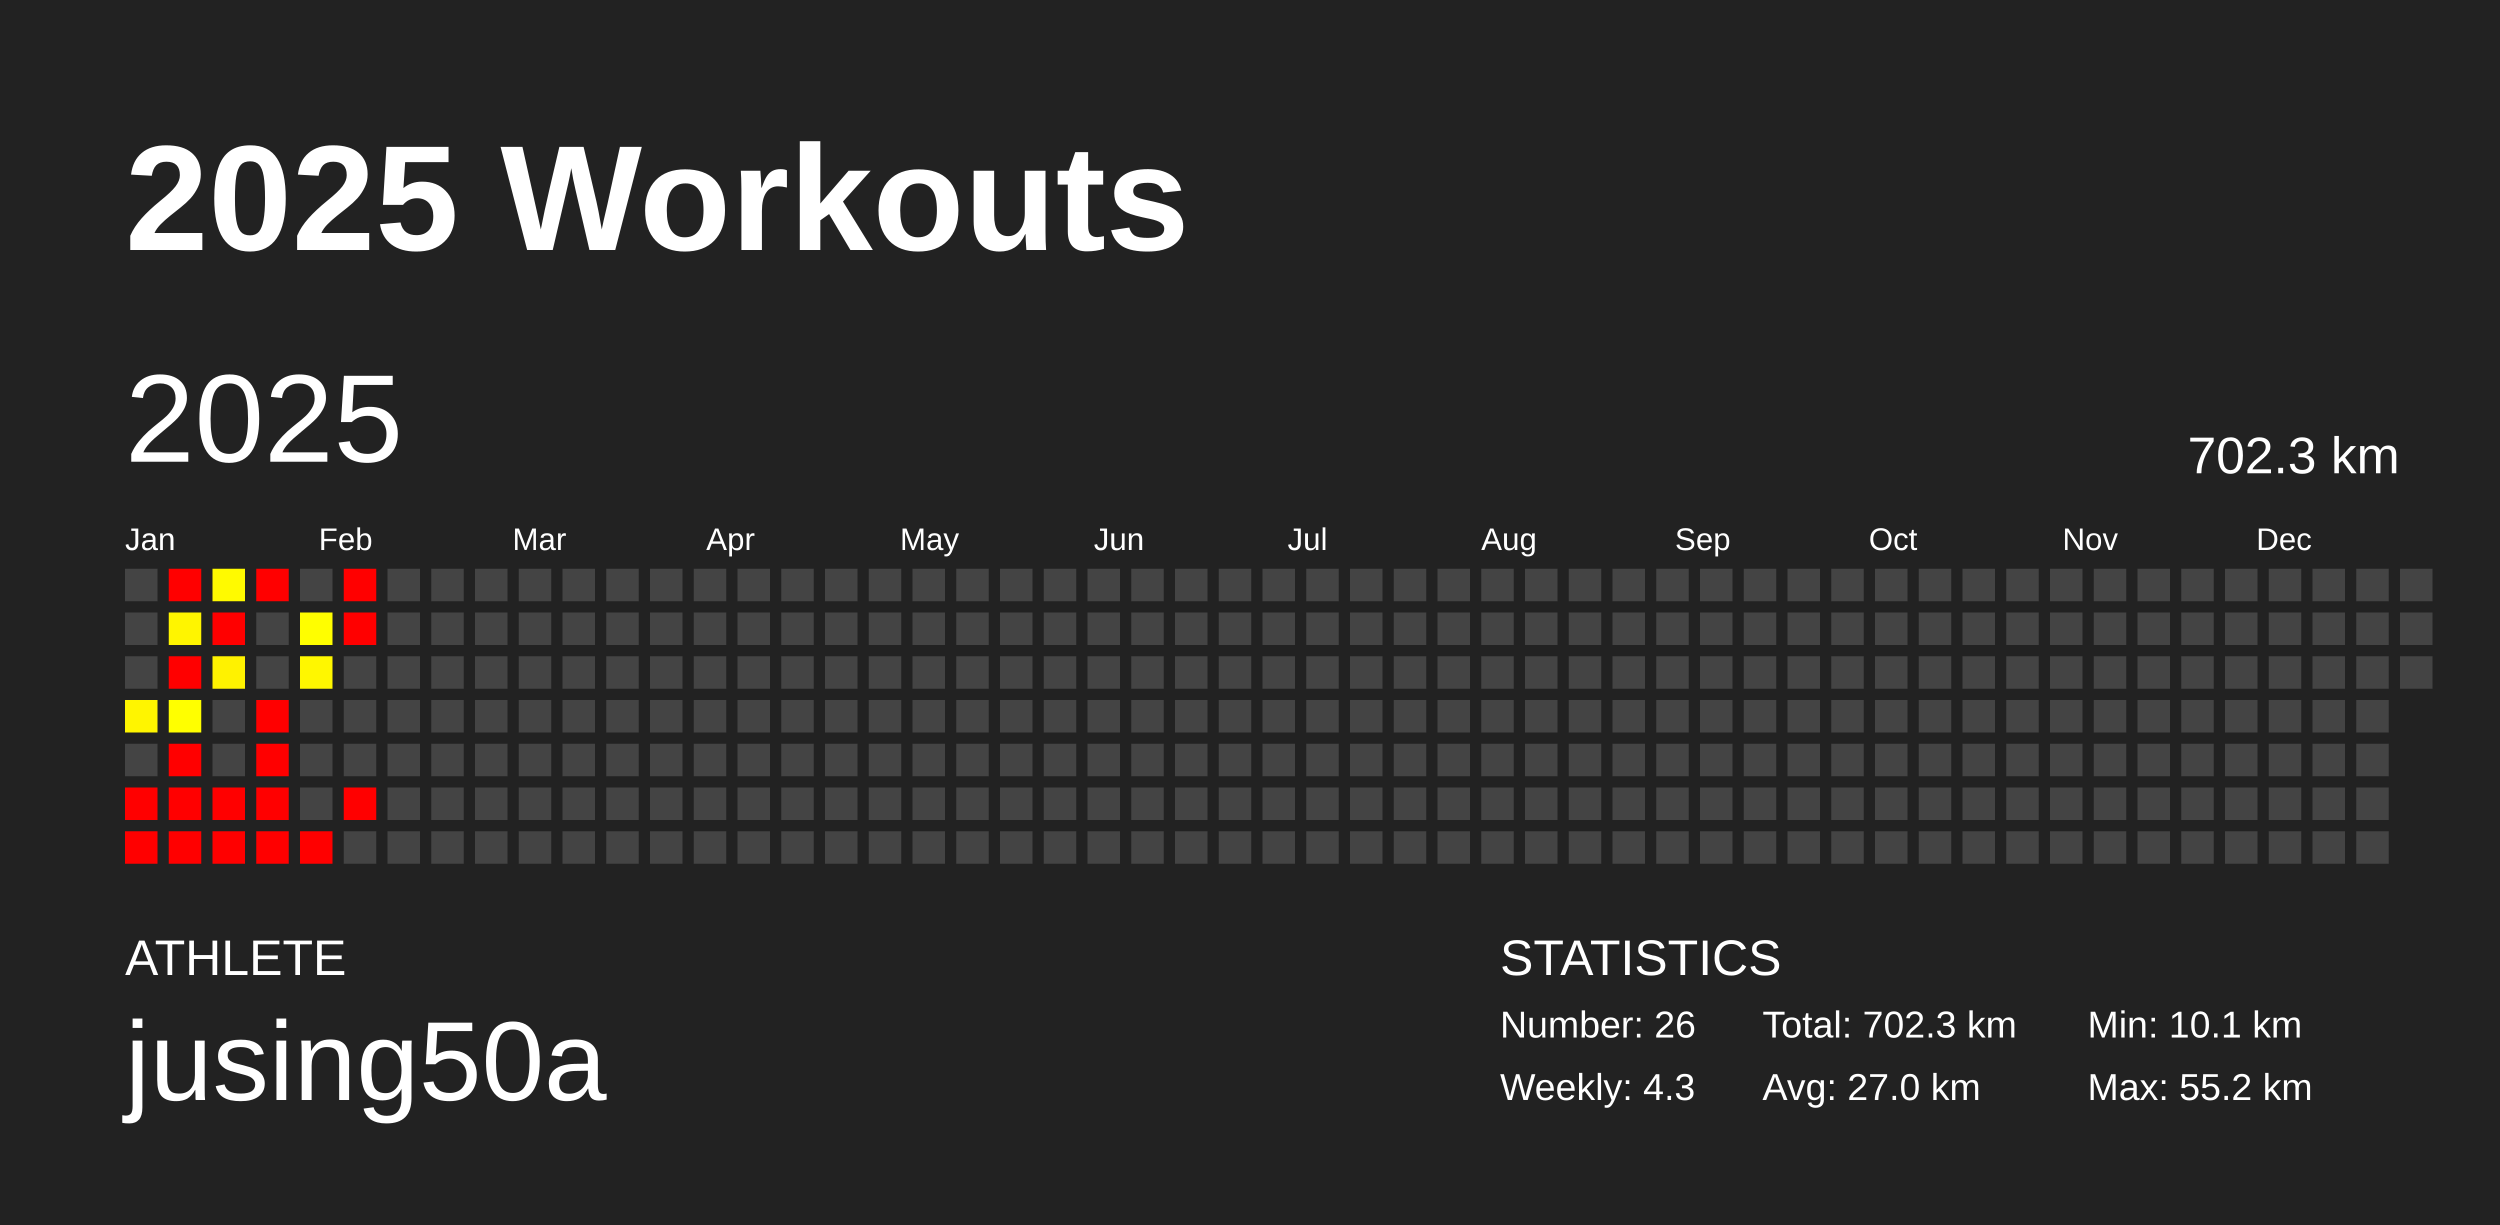
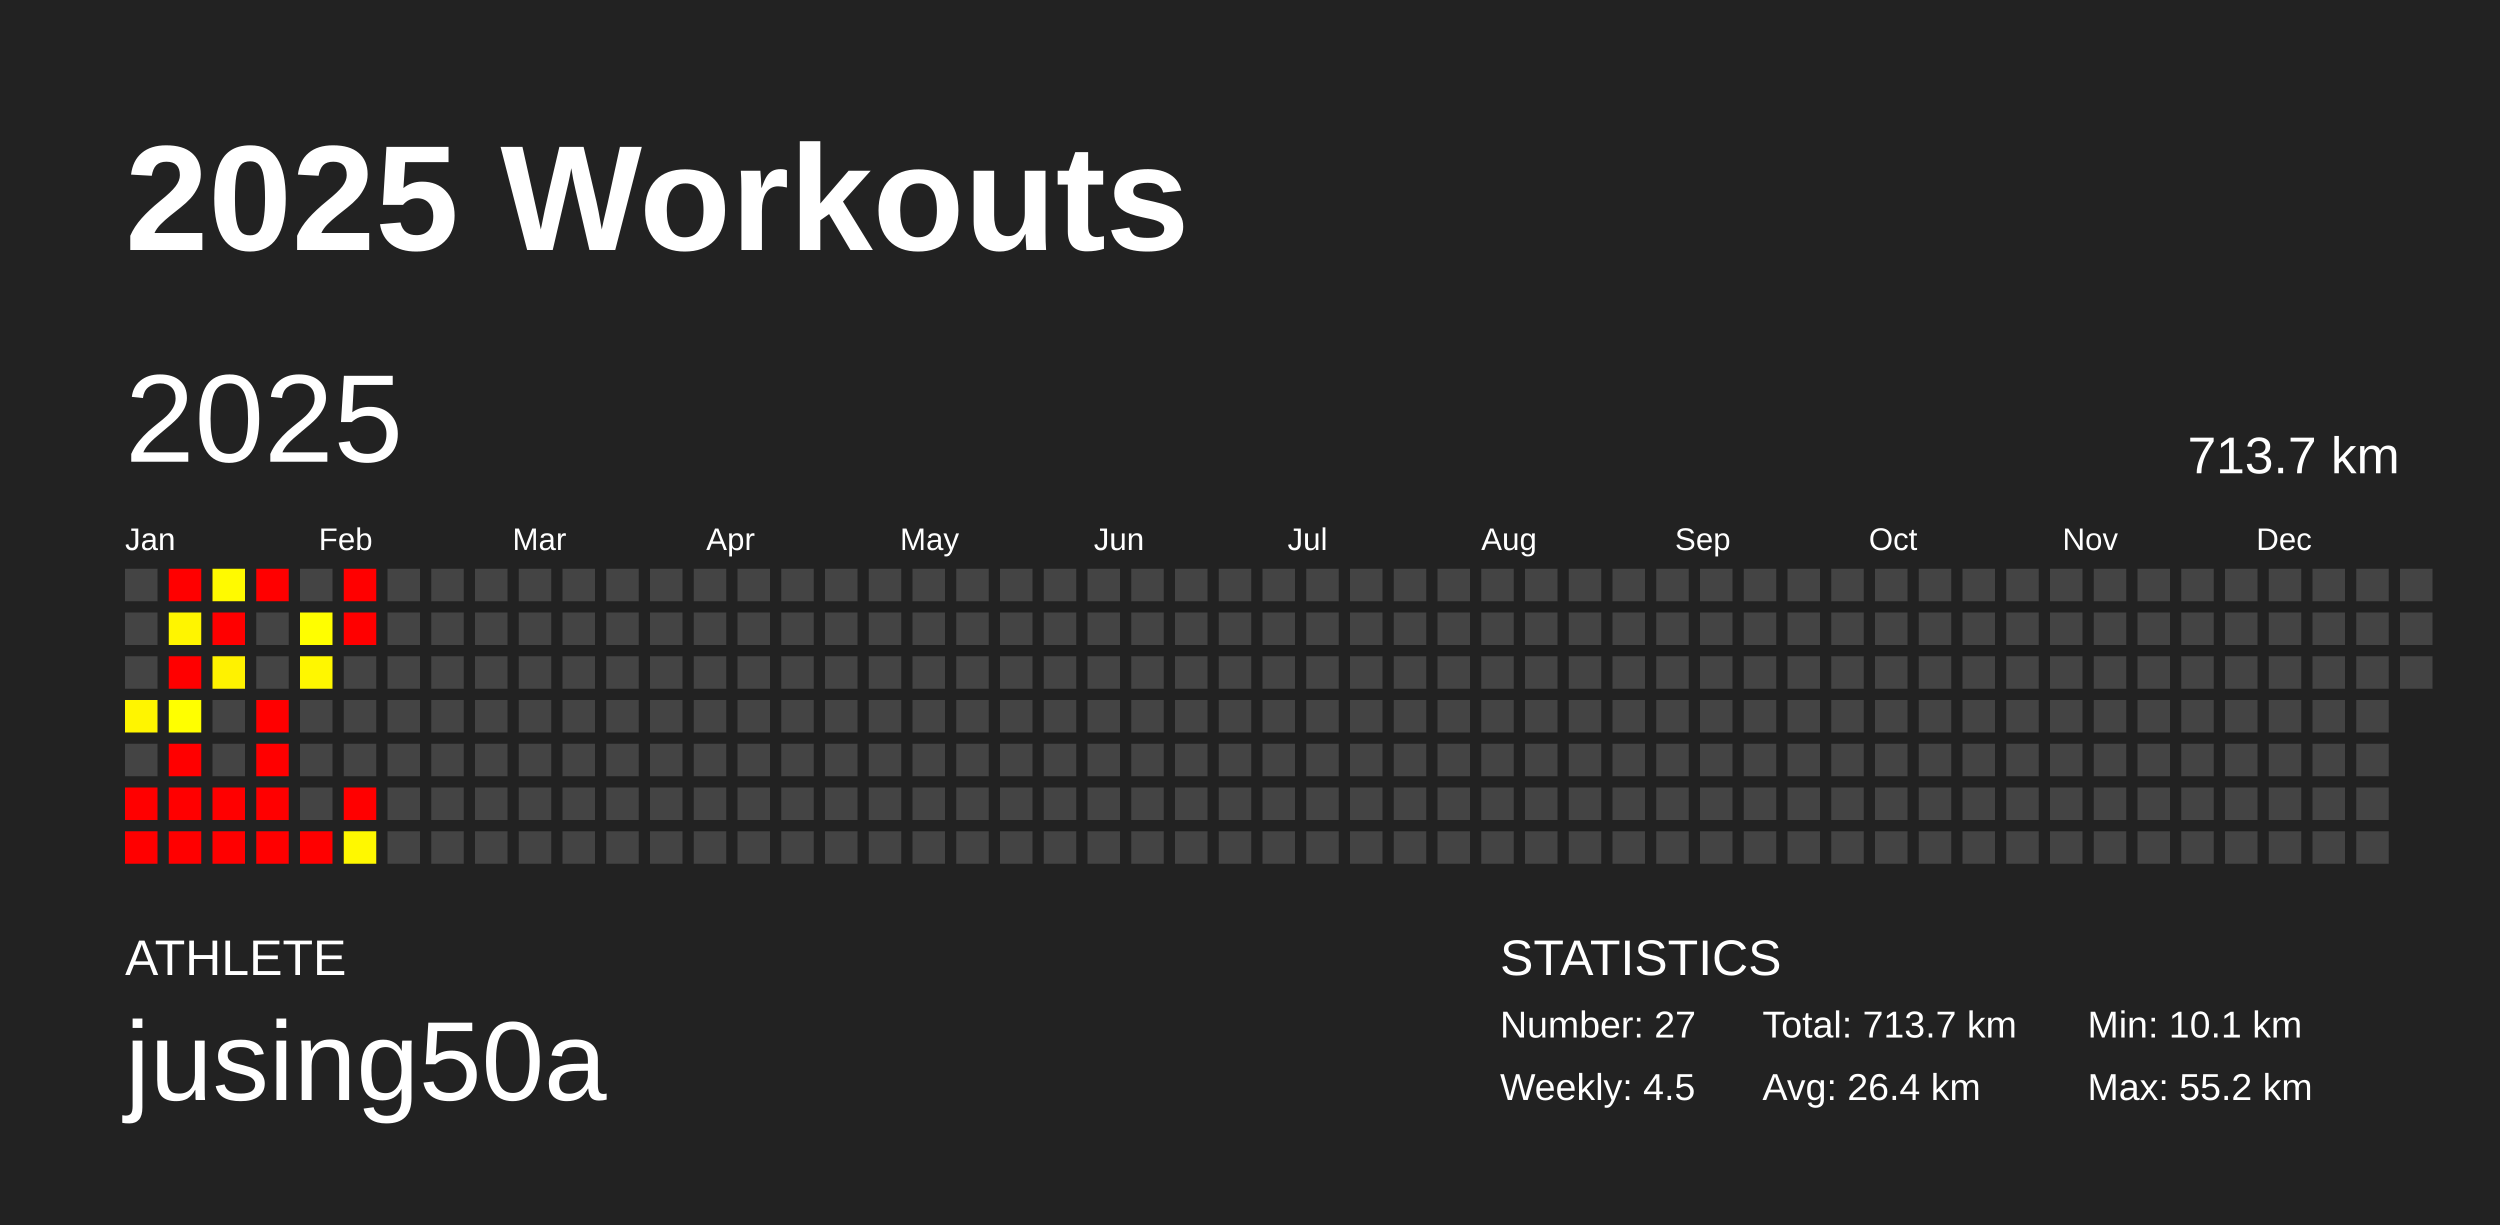
<svg xmlns="http://www.w3.org/2000/svg" baseProfile="full" height="98mm" version="1.1" viewBox="0,0,200,98" width="200mm">
  <defs />
  <rect fill="#222222" height="98" width="200" x="0" y="0" />
  <text fill="#FFFFFF" style="font-size:12px; font-family:Arial; font-weight:bold;" x="10" y="20">2025 Workouts</text>
  <text fill="#FFFFFF" style="font-size:4px; font-family:Arial" x="10" y="78">ATHLETE</text>
  <text fill="#FFFFFF" style="font-size:9px; font-family:Arial" x="10" y="88">jusing50a</text>
  <text fill="#FFFFFF" style="font-size:4px; font-family:Arial" x="120" y="78">STATISTICS</text>
-   <text fill="#FFFFFF" style="font-size:3px; font-family:Arial" x="120" y="83">Number: 26</text>
-   <text fill="#FFFFFF" style="font-size:3px; font-family:Arial" x="120" y="88">Weekly: 4.3</text>
-   <text fill="#FFFFFF" style="font-size:3px; font-family:Arial" x="141" y="83">Total: 702.3 km</text>
-   <text fill="#FFFFFF" style="font-size:3px; font-family:Arial" x="141" y="88">Avg: 27.0 km</text>
+   <text fill="#FFFFFF" style="font-size:3px; font-family:Arial" x="120" y="83">Number: 27</text>
+   <text fill="#FFFFFF" style="font-size:3px; font-family:Arial" x="120" y="88">Weekly: 4.5</text>
+   <text fill="#FFFFFF" style="font-size:3px; font-family:Arial" x="141" y="83">Total: 713.7 km</text>
+   <text fill="#FFFFFF" style="font-size:3px; font-family:Arial" x="141" y="88">Avg: 26.4 km</text>
  <text fill="#FFFFFF" style="font-size:3px; font-family:Arial" x="167" y="83">Min: 10.1 km</text>
  <text fill="#FFFFFF" style="font-size:3px; font-family:Arial" x="167" y="88">Max: 55.2 km</text>
  <text dominant-baseline="hanging" fill="#FFFFFF" style="font-size:10.0px; font-family:Arial;" x="10" y="30">2025</text>
-   <text dominant-baseline="hanging" fill="#FFFFFF" style="font-size:4.125px; font-family:Arial;" x="175" y="35">702.3 km</text>
+   <text dominant-baseline="hanging" fill="#FFFFFF" style="font-size:4.125px; font-family:Arial;" x="175" y="35">713.7 km</text>
  <text fill="#FFFFFF" style="font-size:2.5px; font-family:Arial" x="10.0" y="44">Jan</text>
  <text fill="#FFFFFF" style="font-size:2.5px; font-family:Arial" x="25.5" y="44">Feb</text>
  <text fill="#FFFFFF" style="font-size:2.5px; font-family:Arial" x="41.0" y="44">Mar</text>
  <text fill="#FFFFFF" style="font-size:2.5px; font-family:Arial" x="56.5" y="44">Apr</text>
  <text fill="#FFFFFF" style="font-size:2.5px; font-family:Arial" x="72.0" y="44">May</text>
  <text fill="#FFFFFF" style="font-size:2.5px; font-family:Arial" x="87.5" y="44">Jun</text>
  <text fill="#FFFFFF" style="font-size:2.5px; font-family:Arial" x="103.0" y="44">Jul</text>
  <text fill="#FFFFFF" style="font-size:2.5px; font-family:Arial" x="118.5" y="44">Aug</text>
  <text fill="#FFFFFF" style="font-size:2.5px; font-family:Arial" x="134.0" y="44">Sep</text>
  <text fill="#FFFFFF" style="font-size:2.5px; font-family:Arial" x="149.5" y="44">Oct</text>
  <text fill="#FFFFFF" style="font-size:2.5px; font-family:Arial" x="165.0" y="44">Nov</text>
  <text fill="#FFFFFF" style="font-size:2.5px; font-family:Arial" x="180.5" y="44">Dec</text>
  <rect fill="#444444" height="2.6" width="2.6" x="10.0" y="45.5" />
  <rect fill="#444444" height="2.6" width="2.6" x="10.0" y="49.0" />
  <rect fill="#444444" height="2.6" width="2.6" x="10.0" y="52.5" />
  <rect fill="#fff500" height="2.6" width="2.6" x="10.0" y="56.0" />
  <rect fill="#444444" height="2.6" width="2.6" x="10.0" y="59.5" />
  <rect fill="red" height="2.6" width="2.6" x="10.0" y="63.0" />
  <rect fill="red" height="2.6" width="2.6" x="10.0" y="66.5" />
  <rect fill="red" height="2.6" width="2.6" x="13.5" y="45.5" />
  <rect fill="#fff500" height="2.6" width="2.6" x="13.5" y="49.0" />
  <rect fill="red" height="2.6" width="2.6" x="13.5" y="52.5" />
  <rect fill="#ffff00" height="2.6" width="2.6" x="13.5" y="56.0" />
  <rect fill="red" height="2.6" width="2.6" x="13.5" y="59.5" />
  <rect fill="red" height="2.6" width="2.6" x="13.5" y="63.0" />
  <rect fill="red" height="2.6" width="2.6" x="13.5" y="66.5" />
  <rect fill="#fffa00" height="2.6" width="2.6" x="17.0" y="45.5" />
  <rect fill="red" height="2.6" width="2.6" x="17.0" y="49.0" />
  <rect fill="#fff200" height="2.6" width="2.6" x="17.0" y="52.5" />
  <rect fill="#444444" height="2.6" width="2.6" x="17.0" y="56.0" />
  <rect fill="#444444" height="2.6" width="2.6" x="17.0" y="59.5" />
  <rect fill="red" height="2.6" width="2.6" x="17.0" y="63.0" />
  <rect fill="red" height="2.6" width="2.6" x="17.0" y="66.5" />
  <rect fill="red" height="2.6" width="2.6" x="20.5" y="45.5" />
  <rect fill="#444444" height="2.6" width="2.6" x="20.5" y="49.0" />
  <rect fill="#444444" height="2.6" width="2.6" x="20.5" y="52.5" />
  <rect fill="red" height="2.6" width="2.6" x="20.5" y="56.0" />
  <rect fill="red" height="2.6" width="2.6" x="20.5" y="59.5" />
  <rect fill="red" height="2.6" width="2.6" x="20.5" y="63.0" />
  <rect fill="red" height="2.6" width="2.6" x="20.5" y="66.5" />
  <rect fill="#444444" height="2.6" width="2.6" x="24.0" y="45.5" />
  <rect fill="#fffe00" height="2.6" width="2.6" x="24.0" y="49.0" />
  <rect fill="#fff700" height="2.6" width="2.6" x="24.0" y="52.5" />
  <rect fill="#444444" height="2.6" width="2.6" x="24.0" y="56.0" />
  <rect fill="#444444" height="2.6" width="2.6" x="24.0" y="59.5" />
  <rect fill="#444444" height="2.6" width="2.6" x="24.0" y="63.0" />
  <rect fill="red" height="2.6" width="2.6" x="24.0" y="66.5" />
  <rect fill="red" height="2.6" width="2.6" x="27.5" y="45.5" />
  <rect fill="red" height="2.6" width="2.6" x="27.5" y="49.0" />
  <rect fill="#444444" height="2.6" width="2.6" x="27.5" y="52.5" />
  <rect fill="#444444" height="2.6" width="2.6" x="27.5" y="56.0" />
  <rect fill="#444444" height="2.6" width="2.6" x="27.5" y="59.5" />
  <rect fill="red" height="2.6" width="2.6" x="27.5" y="63.0" />
-   <rect fill="#444444" height="2.6" width="2.6" x="27.5" y="66.5" />
+   <rect fill="#fff800" height="2.6" width="2.6" x="27.5" y="66.5" />
  <rect fill="#444444" height="2.6" width="2.6" x="31.0" y="45.5" />
  <rect fill="#444444" height="2.6" width="2.6" x="31.0" y="49.0" />
  <rect fill="#444444" height="2.6" width="2.6" x="31.0" y="52.5" />
  <rect fill="#444444" height="2.6" width="2.6" x="31.0" y="56.0" />
  <rect fill="#444444" height="2.6" width="2.6" x="31.0" y="59.5" />
  <rect fill="#444444" height="2.6" width="2.6" x="31.0" y="63.0" />
  <rect fill="#444444" height="2.6" width="2.6" x="31.0" y="66.5" />
  <rect fill="#444444" height="2.6" width="2.6" x="34.5" y="45.5" />
  <rect fill="#444444" height="2.6" width="2.6" x="34.5" y="49.0" />
  <rect fill="#444444" height="2.6" width="2.6" x="34.5" y="52.5" />
  <rect fill="#444444" height="2.6" width="2.6" x="34.5" y="56.0" />
  <rect fill="#444444" height="2.6" width="2.6" x="34.5" y="59.5" />
  <rect fill="#444444" height="2.6" width="2.6" x="34.5" y="63.0" />
  <rect fill="#444444" height="2.6" width="2.6" x="34.5" y="66.5" />
  <rect fill="#444444" height="2.6" width="2.6" x="38.0" y="45.5" />
  <rect fill="#444444" height="2.6" width="2.6" x="38.0" y="49.0" />
  <rect fill="#444444" height="2.6" width="2.6" x="38.0" y="52.5" />
  <rect fill="#444444" height="2.6" width="2.6" x="38.0" y="56.0" />
  <rect fill="#444444" height="2.6" width="2.6" x="38.0" y="59.5" />
  <rect fill="#444444" height="2.6" width="2.6" x="38.0" y="63.0" />
  <rect fill="#444444" height="2.6" width="2.6" x="38.0" y="66.5" />
  <rect fill="#444444" height="2.6" width="2.6" x="41.5" y="45.5" />
  <rect fill="#444444" height="2.6" width="2.6" x="41.5" y="49.0" />
  <rect fill="#444444" height="2.6" width="2.6" x="41.5" y="52.5" />
  <rect fill="#444444" height="2.6" width="2.6" x="41.5" y="56.0" />
  <rect fill="#444444" height="2.6" width="2.6" x="41.5" y="59.5" />
  <rect fill="#444444" height="2.6" width="2.6" x="41.5" y="63.0" />
  <rect fill="#444444" height="2.6" width="2.6" x="41.5" y="66.5" />
  <rect fill="#444444" height="2.6" width="2.6" x="45.0" y="45.5" />
  <rect fill="#444444" height="2.6" width="2.6" x="45.0" y="49.0" />
  <rect fill="#444444" height="2.6" width="2.6" x="45.0" y="52.5" />
  <rect fill="#444444" height="2.6" width="2.6" x="45.0" y="56.0" />
  <rect fill="#444444" height="2.6" width="2.6" x="45.0" y="59.5" />
  <rect fill="#444444" height="2.6" width="2.6" x="45.0" y="63.0" />
  <rect fill="#444444" height="2.6" width="2.6" x="45.0" y="66.5" />
  <rect fill="#444444" height="2.6" width="2.6" x="48.5" y="45.5" />
  <rect fill="#444444" height="2.6" width="2.6" x="48.5" y="49.0" />
  <rect fill="#444444" height="2.6" width="2.6" x="48.5" y="52.5" />
  <rect fill="#444444" height="2.6" width="2.6" x="48.5" y="56.0" />
  <rect fill="#444444" height="2.6" width="2.6" x="48.5" y="59.5" />
  <rect fill="#444444" height="2.6" width="2.6" x="48.5" y="63.0" />
  <rect fill="#444444" height="2.6" width="2.6" x="48.5" y="66.5" />
  <rect fill="#444444" height="2.6" width="2.6" x="52.0" y="45.5" />
  <rect fill="#444444" height="2.6" width="2.6" x="52.0" y="49.0" />
  <rect fill="#444444" height="2.6" width="2.6" x="52.0" y="52.5" />
  <rect fill="#444444" height="2.6" width="2.6" x="52.0" y="56.0" />
  <rect fill="#444444" height="2.6" width="2.6" x="52.0" y="59.5" />
  <rect fill="#444444" height="2.6" width="2.6" x="52.0" y="63.0" />
  <rect fill="#444444" height="2.6" width="2.6" x="52.0" y="66.5" />
  <rect fill="#444444" height="2.6" width="2.6" x="55.5" y="45.5" />
  <rect fill="#444444" height="2.6" width="2.6" x="55.5" y="49.0" />
  <rect fill="#444444" height="2.6" width="2.6" x="55.5" y="52.5" />
  <rect fill="#444444" height="2.6" width="2.6" x="55.5" y="56.0" />
  <rect fill="#444444" height="2.6" width="2.6" x="55.5" y="59.5" />
  <rect fill="#444444" height="2.6" width="2.6" x="55.5" y="63.0" />
  <rect fill="#444444" height="2.6" width="2.6" x="55.5" y="66.5" />
  <rect fill="#444444" height="2.6" width="2.6" x="59.0" y="45.5" />
  <rect fill="#444444" height="2.6" width="2.6" x="59.0" y="49.0" />
  <rect fill="#444444" height="2.6" width="2.6" x="59.0" y="52.5" />
  <rect fill="#444444" height="2.6" width="2.6" x="59.0" y="56.0" />
  <rect fill="#444444" height="2.6" width="2.6" x="59.0" y="59.5" />
  <rect fill="#444444" height="2.6" width="2.6" x="59.0" y="63.0" />
  <rect fill="#444444" height="2.6" width="2.6" x="59.0" y="66.5" />
  <rect fill="#444444" height="2.6" width="2.6" x="62.5" y="45.5" />
  <rect fill="#444444" height="2.6" width="2.6" x="62.5" y="49.0" />
  <rect fill="#444444" height="2.6" width="2.6" x="62.5" y="52.5" />
  <rect fill="#444444" height="2.6" width="2.6" x="62.5" y="56.0" />
  <rect fill="#444444" height="2.6" width="2.6" x="62.5" y="59.5" />
  <rect fill="#444444" height="2.6" width="2.6" x="62.5" y="63.0" />
  <rect fill="#444444" height="2.6" width="2.6" x="62.5" y="66.5" />
  <rect fill="#444444" height="2.6" width="2.6" x="66.0" y="45.5" />
  <rect fill="#444444" height="2.6" width="2.6" x="66.0" y="49.0" />
  <rect fill="#444444" height="2.6" width="2.6" x="66.0" y="52.5" />
  <rect fill="#444444" height="2.6" width="2.6" x="66.0" y="56.0" />
  <rect fill="#444444" height="2.6" width="2.6" x="66.0" y="59.5" />
  <rect fill="#444444" height="2.6" width="2.6" x="66.0" y="63.0" />
  <rect fill="#444444" height="2.6" width="2.6" x="66.0" y="66.5" />
  <rect fill="#444444" height="2.6" width="2.6" x="69.5" y="45.5" />
  <rect fill="#444444" height="2.6" width="2.6" x="69.5" y="49.0" />
  <rect fill="#444444" height="2.6" width="2.6" x="69.5" y="52.5" />
  <rect fill="#444444" height="2.6" width="2.6" x="69.5" y="56.0" />
  <rect fill="#444444" height="2.6" width="2.6" x="69.5" y="59.5" />
  <rect fill="#444444" height="2.6" width="2.6" x="69.5" y="63.0" />
  <rect fill="#444444" height="2.6" width="2.6" x="69.5" y="66.5" />
  <rect fill="#444444" height="2.6" width="2.6" x="73.0" y="45.5" />
  <rect fill="#444444" height="2.6" width="2.6" x="73.0" y="49.0" />
  <rect fill="#444444" height="2.6" width="2.6" x="73.0" y="52.5" />
  <rect fill="#444444" height="2.6" width="2.6" x="73.0" y="56.0" />
  <rect fill="#444444" height="2.6" width="2.6" x="73.0" y="59.5" />
  <rect fill="#444444" height="2.6" width="2.6" x="73.0" y="63.0" />
  <rect fill="#444444" height="2.6" width="2.6" x="73.0" y="66.5" />
  <rect fill="#444444" height="2.6" width="2.6" x="76.5" y="45.5" />
  <rect fill="#444444" height="2.6" width="2.6" x="76.5" y="49.0" />
  <rect fill="#444444" height="2.6" width="2.6" x="76.5" y="52.5" />
  <rect fill="#444444" height="2.6" width="2.6" x="76.5" y="56.0" />
  <rect fill="#444444" height="2.6" width="2.6" x="76.5" y="59.5" />
  <rect fill="#444444" height="2.6" width="2.6" x="76.5" y="63.0" />
  <rect fill="#444444" height="2.6" width="2.6" x="76.5" y="66.5" />
  <rect fill="#444444" height="2.6" width="2.6" x="80.0" y="45.5" />
  <rect fill="#444444" height="2.6" width="2.6" x="80.0" y="49.0" />
  <rect fill="#444444" height="2.6" width="2.6" x="80.0" y="52.5" />
  <rect fill="#444444" height="2.6" width="2.6" x="80.0" y="56.0" />
  <rect fill="#444444" height="2.6" width="2.6" x="80.0" y="59.5" />
  <rect fill="#444444" height="2.6" width="2.6" x="80.0" y="63.0" />
  <rect fill="#444444" height="2.6" width="2.6" x="80.0" y="66.5" />
  <rect fill="#444444" height="2.6" width="2.6" x="83.5" y="45.5" />
  <rect fill="#444444" height="2.6" width="2.6" x="83.5" y="49.0" />
  <rect fill="#444444" height="2.6" width="2.6" x="83.5" y="52.5" />
  <rect fill="#444444" height="2.6" width="2.6" x="83.5" y="56.0" />
  <rect fill="#444444" height="2.6" width="2.6" x="83.5" y="59.5" />
  <rect fill="#444444" height="2.6" width="2.6" x="83.5" y="63.0" />
  <rect fill="#444444" height="2.6" width="2.6" x="83.5" y="66.5" />
  <rect fill="#444444" height="2.6" width="2.6" x="87.0" y="45.5" />
  <rect fill="#444444" height="2.6" width="2.6" x="87.0" y="49.0" />
  <rect fill="#444444" height="2.6" width="2.6" x="87.0" y="52.5" />
  <rect fill="#444444" height="2.6" width="2.6" x="87.0" y="56.0" />
  <rect fill="#444444" height="2.6" width="2.6" x="87.0" y="59.5" />
  <rect fill="#444444" height="2.6" width="2.6" x="87.0" y="63.0" />
  <rect fill="#444444" height="2.6" width="2.6" x="87.0" y="66.5" />
  <rect fill="#444444" height="2.6" width="2.6" x="90.5" y="45.5" />
  <rect fill="#444444" height="2.6" width="2.6" x="90.5" y="49.0" />
  <rect fill="#444444" height="2.6" width="2.6" x="90.5" y="52.5" />
  <rect fill="#444444" height="2.6" width="2.6" x="90.5" y="56.0" />
  <rect fill="#444444" height="2.6" width="2.6" x="90.5" y="59.5" />
  <rect fill="#444444" height="2.6" width="2.6" x="90.5" y="63.0" />
  <rect fill="#444444" height="2.6" width="2.6" x="90.5" y="66.5" />
  <rect fill="#444444" height="2.6" width="2.6" x="94.0" y="45.5" />
  <rect fill="#444444" height="2.6" width="2.6" x="94.0" y="49.0" />
  <rect fill="#444444" height="2.6" width="2.6" x="94.0" y="52.5" />
  <rect fill="#444444" height="2.6" width="2.6" x="94.0" y="56.0" />
  <rect fill="#444444" height="2.6" width="2.6" x="94.0" y="59.5" />
  <rect fill="#444444" height="2.6" width="2.6" x="94.0" y="63.0" />
  <rect fill="#444444" height="2.6" width="2.6" x="94.0" y="66.5" />
  <rect fill="#444444" height="2.6" width="2.6" x="97.5" y="45.5" />
  <rect fill="#444444" height="2.6" width="2.6" x="97.5" y="49.0" />
  <rect fill="#444444" height="2.6" width="2.6" x="97.5" y="52.5" />
  <rect fill="#444444" height="2.6" width="2.6" x="97.5" y="56.0" />
  <rect fill="#444444" height="2.6" width="2.6" x="97.5" y="59.5" />
  <rect fill="#444444" height="2.6" width="2.6" x="97.5" y="63.0" />
  <rect fill="#444444" height="2.6" width="2.6" x="97.5" y="66.5" />
  <rect fill="#444444" height="2.6" width="2.6" x="101.0" y="45.5" />
  <rect fill="#444444" height="2.6" width="2.6" x="101.0" y="49.0" />
  <rect fill="#444444" height="2.6" width="2.6" x="101.0" y="52.5" />
  <rect fill="#444444" height="2.6" width="2.6" x="101.0" y="56.0" />
  <rect fill="#444444" height="2.6" width="2.6" x="101.0" y="59.5" />
  <rect fill="#444444" height="2.6" width="2.6" x="101.0" y="63.0" />
  <rect fill="#444444" height="2.6" width="2.6" x="101.0" y="66.5" />
  <rect fill="#444444" height="2.6" width="2.6" x="104.5" y="45.5" />
  <rect fill="#444444" height="2.6" width="2.6" x="104.5" y="49.0" />
  <rect fill="#444444" height="2.6" width="2.6" x="104.5" y="52.5" />
  <rect fill="#444444" height="2.6" width="2.6" x="104.5" y="56.0" />
  <rect fill="#444444" height="2.6" width="2.6" x="104.5" y="59.5" />
  <rect fill="#444444" height="2.6" width="2.6" x="104.5" y="63.0" />
  <rect fill="#444444" height="2.6" width="2.6" x="104.5" y="66.5" />
  <rect fill="#444444" height="2.6" width="2.6" x="108.0" y="45.5" />
  <rect fill="#444444" height="2.6" width="2.6" x="108.0" y="49.0" />
  <rect fill="#444444" height="2.6" width="2.6" x="108.0" y="52.5" />
  <rect fill="#444444" height="2.6" width="2.6" x="108.0" y="56.0" />
  <rect fill="#444444" height="2.6" width="2.6" x="108.0" y="59.5" />
  <rect fill="#444444" height="2.6" width="2.6" x="108.0" y="63.0" />
  <rect fill="#444444" height="2.6" width="2.6" x="108.0" y="66.5" />
  <rect fill="#444444" height="2.6" width="2.6" x="111.5" y="45.5" />
  <rect fill="#444444" height="2.6" width="2.6" x="111.5" y="49.0" />
  <rect fill="#444444" height="2.6" width="2.6" x="111.5" y="52.5" />
  <rect fill="#444444" height="2.6" width="2.6" x="111.5" y="56.0" />
  <rect fill="#444444" height="2.6" width="2.6" x="111.5" y="59.5" />
  <rect fill="#444444" height="2.6" width="2.6" x="111.5" y="63.0" />
  <rect fill="#444444" height="2.6" width="2.6" x="111.5" y="66.5" />
  <rect fill="#444444" height="2.6" width="2.6" x="115.0" y="45.5" />
  <rect fill="#444444" height="2.6" width="2.6" x="115.0" y="49.0" />
  <rect fill="#444444" height="2.6" width="2.6" x="115.0" y="52.5" />
  <rect fill="#444444" height="2.6" width="2.6" x="115.0" y="56.0" />
  <rect fill="#444444" height="2.6" width="2.6" x="115.0" y="59.5" />
  <rect fill="#444444" height="2.6" width="2.6" x="115.0" y="63.0" />
  <rect fill="#444444" height="2.6" width="2.6" x="115.0" y="66.5" />
  <rect fill="#444444" height="2.6" width="2.6" x="118.5" y="45.5" />
  <rect fill="#444444" height="2.6" width="2.6" x="118.5" y="49.0" />
  <rect fill="#444444" height="2.6" width="2.6" x="118.5" y="52.5" />
  <rect fill="#444444" height="2.6" width="2.6" x="118.5" y="56.0" />
  <rect fill="#444444" height="2.6" width="2.6" x="118.5" y="59.5" />
  <rect fill="#444444" height="2.6" width="2.6" x="118.5" y="63.0" />
  <rect fill="#444444" height="2.6" width="2.6" x="118.5" y="66.5" />
  <rect fill="#444444" height="2.6" width="2.6" x="122.0" y="45.5" />
  <rect fill="#444444" height="2.6" width="2.6" x="122.0" y="49.0" />
  <rect fill="#444444" height="2.6" width="2.6" x="122.0" y="52.5" />
  <rect fill="#444444" height="2.6" width="2.6" x="122.0" y="56.0" />
  <rect fill="#444444" height="2.6" width="2.6" x="122.0" y="59.5" />
  <rect fill="#444444" height="2.6" width="2.6" x="122.0" y="63.0" />
  <rect fill="#444444" height="2.6" width="2.6" x="122.0" y="66.5" />
  <rect fill="#444444" height="2.6" width="2.6" x="125.5" y="45.5" />
  <rect fill="#444444" height="2.6" width="2.6" x="125.5" y="49.0" />
  <rect fill="#444444" height="2.6" width="2.6" x="125.5" y="52.5" />
  <rect fill="#444444" height="2.6" width="2.6" x="125.5" y="56.0" />
  <rect fill="#444444" height="2.6" width="2.6" x="125.5" y="59.5" />
  <rect fill="#444444" height="2.6" width="2.6" x="125.5" y="63.0" />
  <rect fill="#444444" height="2.6" width="2.6" x="125.5" y="66.5" />
  <rect fill="#444444" height="2.6" width="2.6" x="129.0" y="45.5" />
  <rect fill="#444444" height="2.6" width="2.6" x="129.0" y="49.0" />
  <rect fill="#444444" height="2.6" width="2.6" x="129.0" y="52.5" />
  <rect fill="#444444" height="2.6" width="2.6" x="129.0" y="56.0" />
  <rect fill="#444444" height="2.6" width="2.6" x="129.0" y="59.5" />
  <rect fill="#444444" height="2.6" width="2.6" x="129.0" y="63.0" />
  <rect fill="#444444" height="2.6" width="2.6" x="129.0" y="66.5" />
  <rect fill="#444444" height="2.6" width="2.6" x="132.5" y="45.5" />
  <rect fill="#444444" height="2.6" width="2.6" x="132.5" y="49.0" />
  <rect fill="#444444" height="2.6" width="2.6" x="132.5" y="52.5" />
  <rect fill="#444444" height="2.6" width="2.6" x="132.5" y="56.0" />
  <rect fill="#444444" height="2.6" width="2.6" x="132.5" y="59.5" />
  <rect fill="#444444" height="2.6" width="2.6" x="132.5" y="63.0" />
  <rect fill="#444444" height="2.6" width="2.6" x="132.5" y="66.5" />
  <rect fill="#444444" height="2.6" width="2.6" x="136.0" y="45.5" />
  <rect fill="#444444" height="2.6" width="2.6" x="136.0" y="49.0" />
  <rect fill="#444444" height="2.6" width="2.6" x="136.0" y="52.5" />
  <rect fill="#444444" height="2.6" width="2.6" x="136.0" y="56.0" />
  <rect fill="#444444" height="2.6" width="2.6" x="136.0" y="59.5" />
  <rect fill="#444444" height="2.6" width="2.6" x="136.0" y="63.0" />
  <rect fill="#444444" height="2.6" width="2.6" x="136.0" y="66.5" />
  <rect fill="#444444" height="2.6" width="2.6" x="139.5" y="45.5" />
  <rect fill="#444444" height="2.6" width="2.6" x="139.5" y="49.0" />
  <rect fill="#444444" height="2.6" width="2.6" x="139.5" y="52.5" />
  <rect fill="#444444" height="2.6" width="2.6" x="139.5" y="56.0" />
  <rect fill="#444444" height="2.6" width="2.6" x="139.5" y="59.5" />
  <rect fill="#444444" height="2.6" width="2.6" x="139.5" y="63.0" />
  <rect fill="#444444" height="2.6" width="2.6" x="139.5" y="66.5" />
  <rect fill="#444444" height="2.6" width="2.6" x="143.0" y="45.5" />
  <rect fill="#444444" height="2.6" width="2.6" x="143.0" y="49.0" />
  <rect fill="#444444" height="2.6" width="2.6" x="143.0" y="52.5" />
  <rect fill="#444444" height="2.6" width="2.6" x="143.0" y="56.0" />
  <rect fill="#444444" height="2.6" width="2.6" x="143.0" y="59.5" />
  <rect fill="#444444" height="2.6" width="2.6" x="143.0" y="63.0" />
  <rect fill="#444444" height="2.6" width="2.6" x="143.0" y="66.5" />
  <rect fill="#444444" height="2.6" width="2.6" x="146.5" y="45.5" />
  <rect fill="#444444" height="2.6" width="2.6" x="146.5" y="49.0" />
  <rect fill="#444444" height="2.6" width="2.6" x="146.5" y="52.5" />
  <rect fill="#444444" height="2.6" width="2.6" x="146.5" y="56.0" />
  <rect fill="#444444" height="2.6" width="2.6" x="146.5" y="59.5" />
  <rect fill="#444444" height="2.6" width="2.6" x="146.5" y="63.0" />
  <rect fill="#444444" height="2.6" width="2.6" x="146.5" y="66.5" />
  <rect fill="#444444" height="2.6" width="2.6" x="150.0" y="45.5" />
  <rect fill="#444444" height="2.6" width="2.6" x="150.0" y="49.0" />
  <rect fill="#444444" height="2.6" width="2.6" x="150.0" y="52.5" />
  <rect fill="#444444" height="2.6" width="2.6" x="150.0" y="56.0" />
  <rect fill="#444444" height="2.6" width="2.6" x="150.0" y="59.5" />
  <rect fill="#444444" height="2.6" width="2.6" x="150.0" y="63.0" />
  <rect fill="#444444" height="2.6" width="2.6" x="150.0" y="66.5" />
  <rect fill="#444444" height="2.6" width="2.6" x="153.5" y="45.5" />
  <rect fill="#444444" height="2.6" width="2.6" x="153.5" y="49.0" />
  <rect fill="#444444" height="2.6" width="2.6" x="153.5" y="52.5" />
  <rect fill="#444444" height="2.6" width="2.6" x="153.5" y="56.0" />
  <rect fill="#444444" height="2.6" width="2.6" x="153.5" y="59.5" />
  <rect fill="#444444" height="2.6" width="2.6" x="153.5" y="63.0" />
  <rect fill="#444444" height="2.6" width="2.6" x="153.5" y="66.5" />
  <rect fill="#444444" height="2.6" width="2.6" x="157.0" y="45.5" />
  <rect fill="#444444" height="2.6" width="2.6" x="157.0" y="49.0" />
  <rect fill="#444444" height="2.6" width="2.6" x="157.0" y="52.5" />
  <rect fill="#444444" height="2.6" width="2.6" x="157.0" y="56.0" />
  <rect fill="#444444" height="2.6" width="2.6" x="157.0" y="59.5" />
  <rect fill="#444444" height="2.6" width="2.6" x="157.0" y="63.0" />
  <rect fill="#444444" height="2.6" width="2.6" x="157.0" y="66.5" />
  <rect fill="#444444" height="2.6" width="2.6" x="160.5" y="45.5" />
  <rect fill="#444444" height="2.6" width="2.6" x="160.5" y="49.0" />
  <rect fill="#444444" height="2.6" width="2.6" x="160.5" y="52.5" />
  <rect fill="#444444" height="2.6" width="2.6" x="160.5" y="56.0" />
  <rect fill="#444444" height="2.6" width="2.6" x="160.5" y="59.5" />
  <rect fill="#444444" height="2.6" width="2.6" x="160.5" y="63.0" />
  <rect fill="#444444" height="2.6" width="2.6" x="160.5" y="66.5" />
  <rect fill="#444444" height="2.6" width="2.6" x="164.0" y="45.5" />
  <rect fill="#444444" height="2.6" width="2.6" x="164.0" y="49.0" />
  <rect fill="#444444" height="2.6" width="2.6" x="164.0" y="52.5" />
  <rect fill="#444444" height="2.6" width="2.6" x="164.0" y="56.0" />
  <rect fill="#444444" height="2.6" width="2.6" x="164.0" y="59.5" />
  <rect fill="#444444" height="2.6" width="2.6" x="164.0" y="63.0" />
  <rect fill="#444444" height="2.6" width="2.6" x="164.0" y="66.5" />
  <rect fill="#444444" height="2.6" width="2.6" x="167.5" y="45.5" />
  <rect fill="#444444" height="2.6" width="2.6" x="167.5" y="49.0" />
  <rect fill="#444444" height="2.6" width="2.6" x="167.5" y="52.5" />
  <rect fill="#444444" height="2.6" width="2.6" x="167.5" y="56.0" />
  <rect fill="#444444" height="2.6" width="2.6" x="167.5" y="59.5" />
  <rect fill="#444444" height="2.6" width="2.6" x="167.5" y="63.0" />
  <rect fill="#444444" height="2.6" width="2.6" x="167.5" y="66.5" />
  <rect fill="#444444" height="2.6" width="2.6" x="171.0" y="45.5" />
  <rect fill="#444444" height="2.6" width="2.6" x="171.0" y="49.0" />
  <rect fill="#444444" height="2.6" width="2.6" x="171.0" y="52.5" />
  <rect fill="#444444" height="2.6" width="2.6" x="171.0" y="56.0" />
  <rect fill="#444444" height="2.6" width="2.6" x="171.0" y="59.5" />
  <rect fill="#444444" height="2.6" width="2.6" x="171.0" y="63.0" />
  <rect fill="#444444" height="2.6" width="2.6" x="171.0" y="66.5" />
  <rect fill="#444444" height="2.6" width="2.6" x="174.5" y="45.5" />
  <rect fill="#444444" height="2.6" width="2.6" x="174.5" y="49.0" />
  <rect fill="#444444" height="2.6" width="2.6" x="174.5" y="52.5" />
  <rect fill="#444444" height="2.6" width="2.6" x="174.5" y="56.0" />
  <rect fill="#444444" height="2.6" width="2.6" x="174.5" y="59.5" />
  <rect fill="#444444" height="2.6" width="2.6" x="174.5" y="63.0" />
  <rect fill="#444444" height="2.6" width="2.6" x="174.5" y="66.5" />
  <rect fill="#444444" height="2.6" width="2.6" x="178.0" y="45.5" />
  <rect fill="#444444" height="2.6" width="2.6" x="178.0" y="49.0" />
  <rect fill="#444444" height="2.6" width="2.6" x="178.0" y="52.5" />
  <rect fill="#444444" height="2.6" width="2.6" x="178.0" y="56.0" />
  <rect fill="#444444" height="2.6" width="2.6" x="178.0" y="59.5" />
  <rect fill="#444444" height="2.6" width="2.6" x="178.0" y="63.0" />
  <rect fill="#444444" height="2.6" width="2.6" x="178.0" y="66.5" />
  <rect fill="#444444" height="2.6" width="2.6" x="181.5" y="45.5" />
  <rect fill="#444444" height="2.6" width="2.6" x="181.5" y="49.0" />
  <rect fill="#444444" height="2.6" width="2.6" x="181.5" y="52.5" />
  <rect fill="#444444" height="2.6" width="2.6" x="181.5" y="56.0" />
  <rect fill="#444444" height="2.6" width="2.6" x="181.5" y="59.5" />
  <rect fill="#444444" height="2.6" width="2.6" x="181.5" y="63.0" />
  <rect fill="#444444" height="2.6" width="2.6" x="181.5" y="66.5" />
  <rect fill="#444444" height="2.6" width="2.6" x="185.0" y="45.5" />
  <rect fill="#444444" height="2.6" width="2.6" x="185.0" y="49.0" />
  <rect fill="#444444" height="2.6" width="2.6" x="185.0" y="52.5" />
  <rect fill="#444444" height="2.6" width="2.6" x="185.0" y="56.0" />
  <rect fill="#444444" height="2.6" width="2.6" x="185.0" y="59.5" />
  <rect fill="#444444" height="2.6" width="2.6" x="185.0" y="63.0" />
  <rect fill="#444444" height="2.6" width="2.6" x="185.0" y="66.5" />
  <rect fill="#444444" height="2.6" width="2.6" x="188.5" y="45.5" />
  <rect fill="#444444" height="2.6" width="2.6" x="188.5" y="49.0" />
  <rect fill="#444444" height="2.6" width="2.6" x="188.5" y="52.5" />
  <rect fill="#444444" height="2.6" width="2.6" x="188.5" y="56.0" />
  <rect fill="#444444" height="2.6" width="2.6" x="188.5" y="59.5" />
  <rect fill="#444444" height="2.6" width="2.6" x="188.5" y="63.0" />
  <rect fill="#444444" height="2.6" width="2.6" x="188.5" y="66.5" />
  <rect fill="#444444" height="2.6" width="2.6" x="192.0" y="45.5" />
  <rect fill="#444444" height="2.6" width="2.6" x="192.0" y="49.0" />
  <rect fill="#444444" height="2.6" width="2.6" x="192.0" y="52.5" />
</svg>
